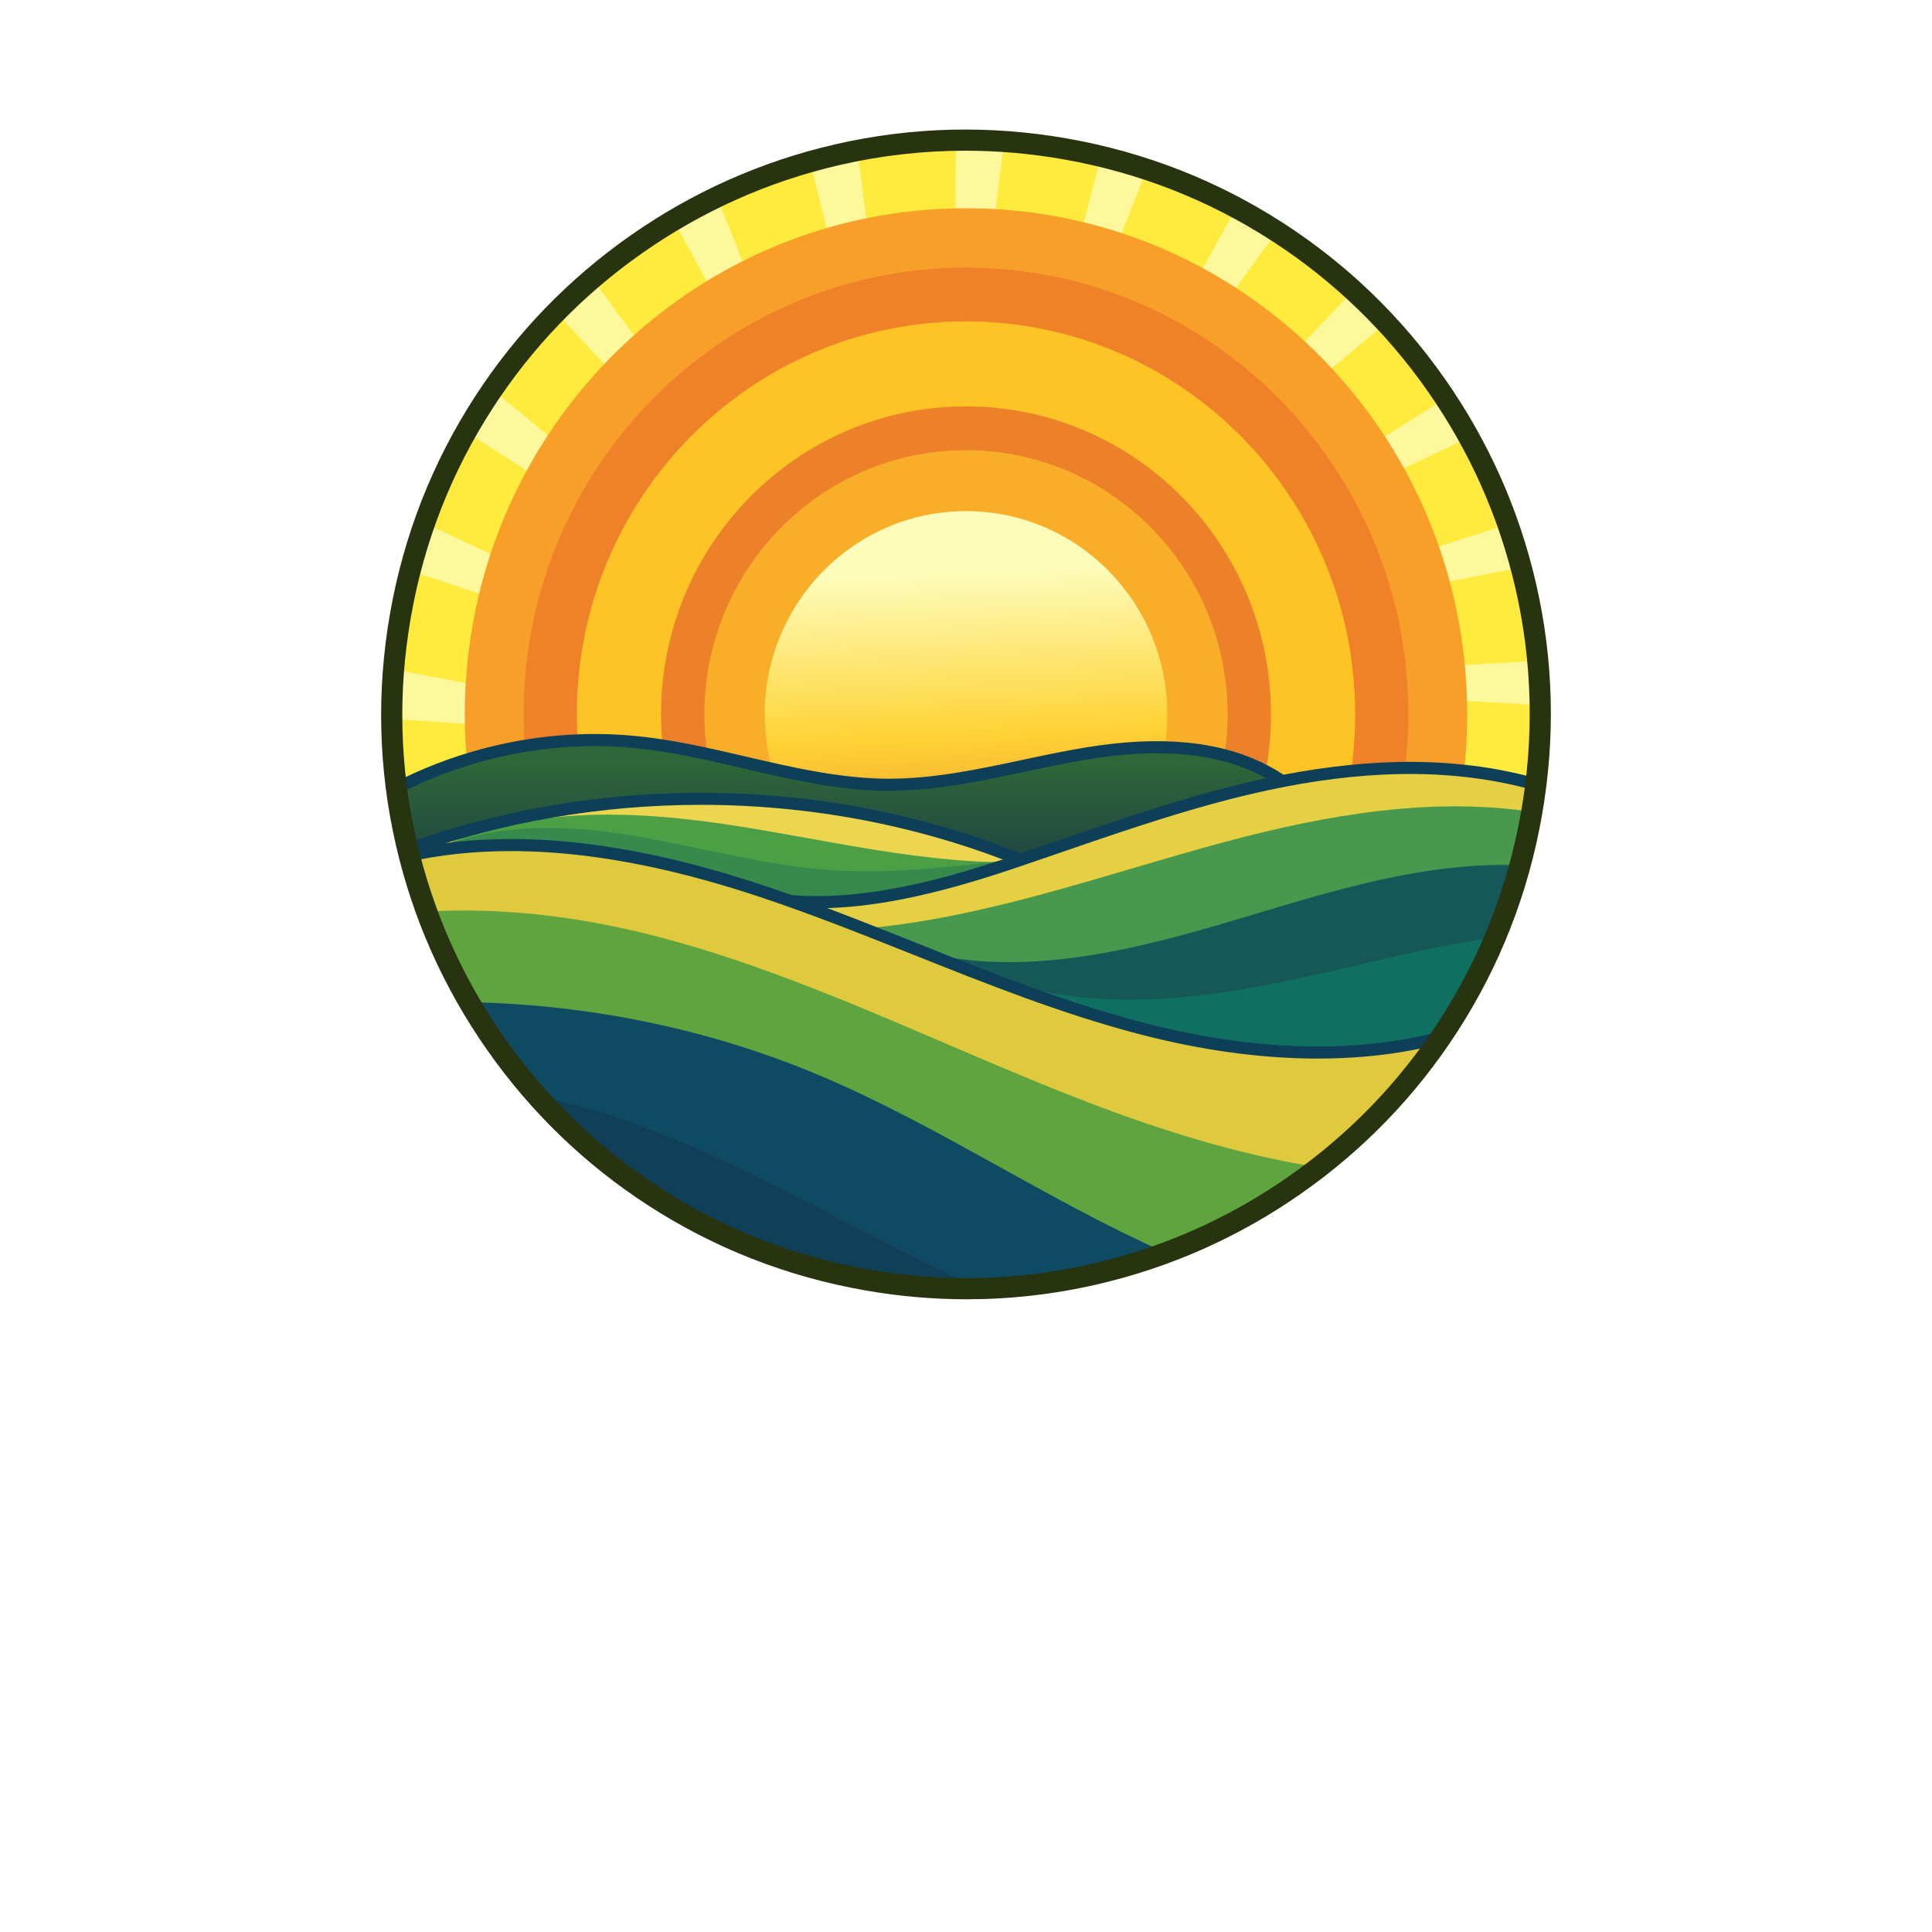
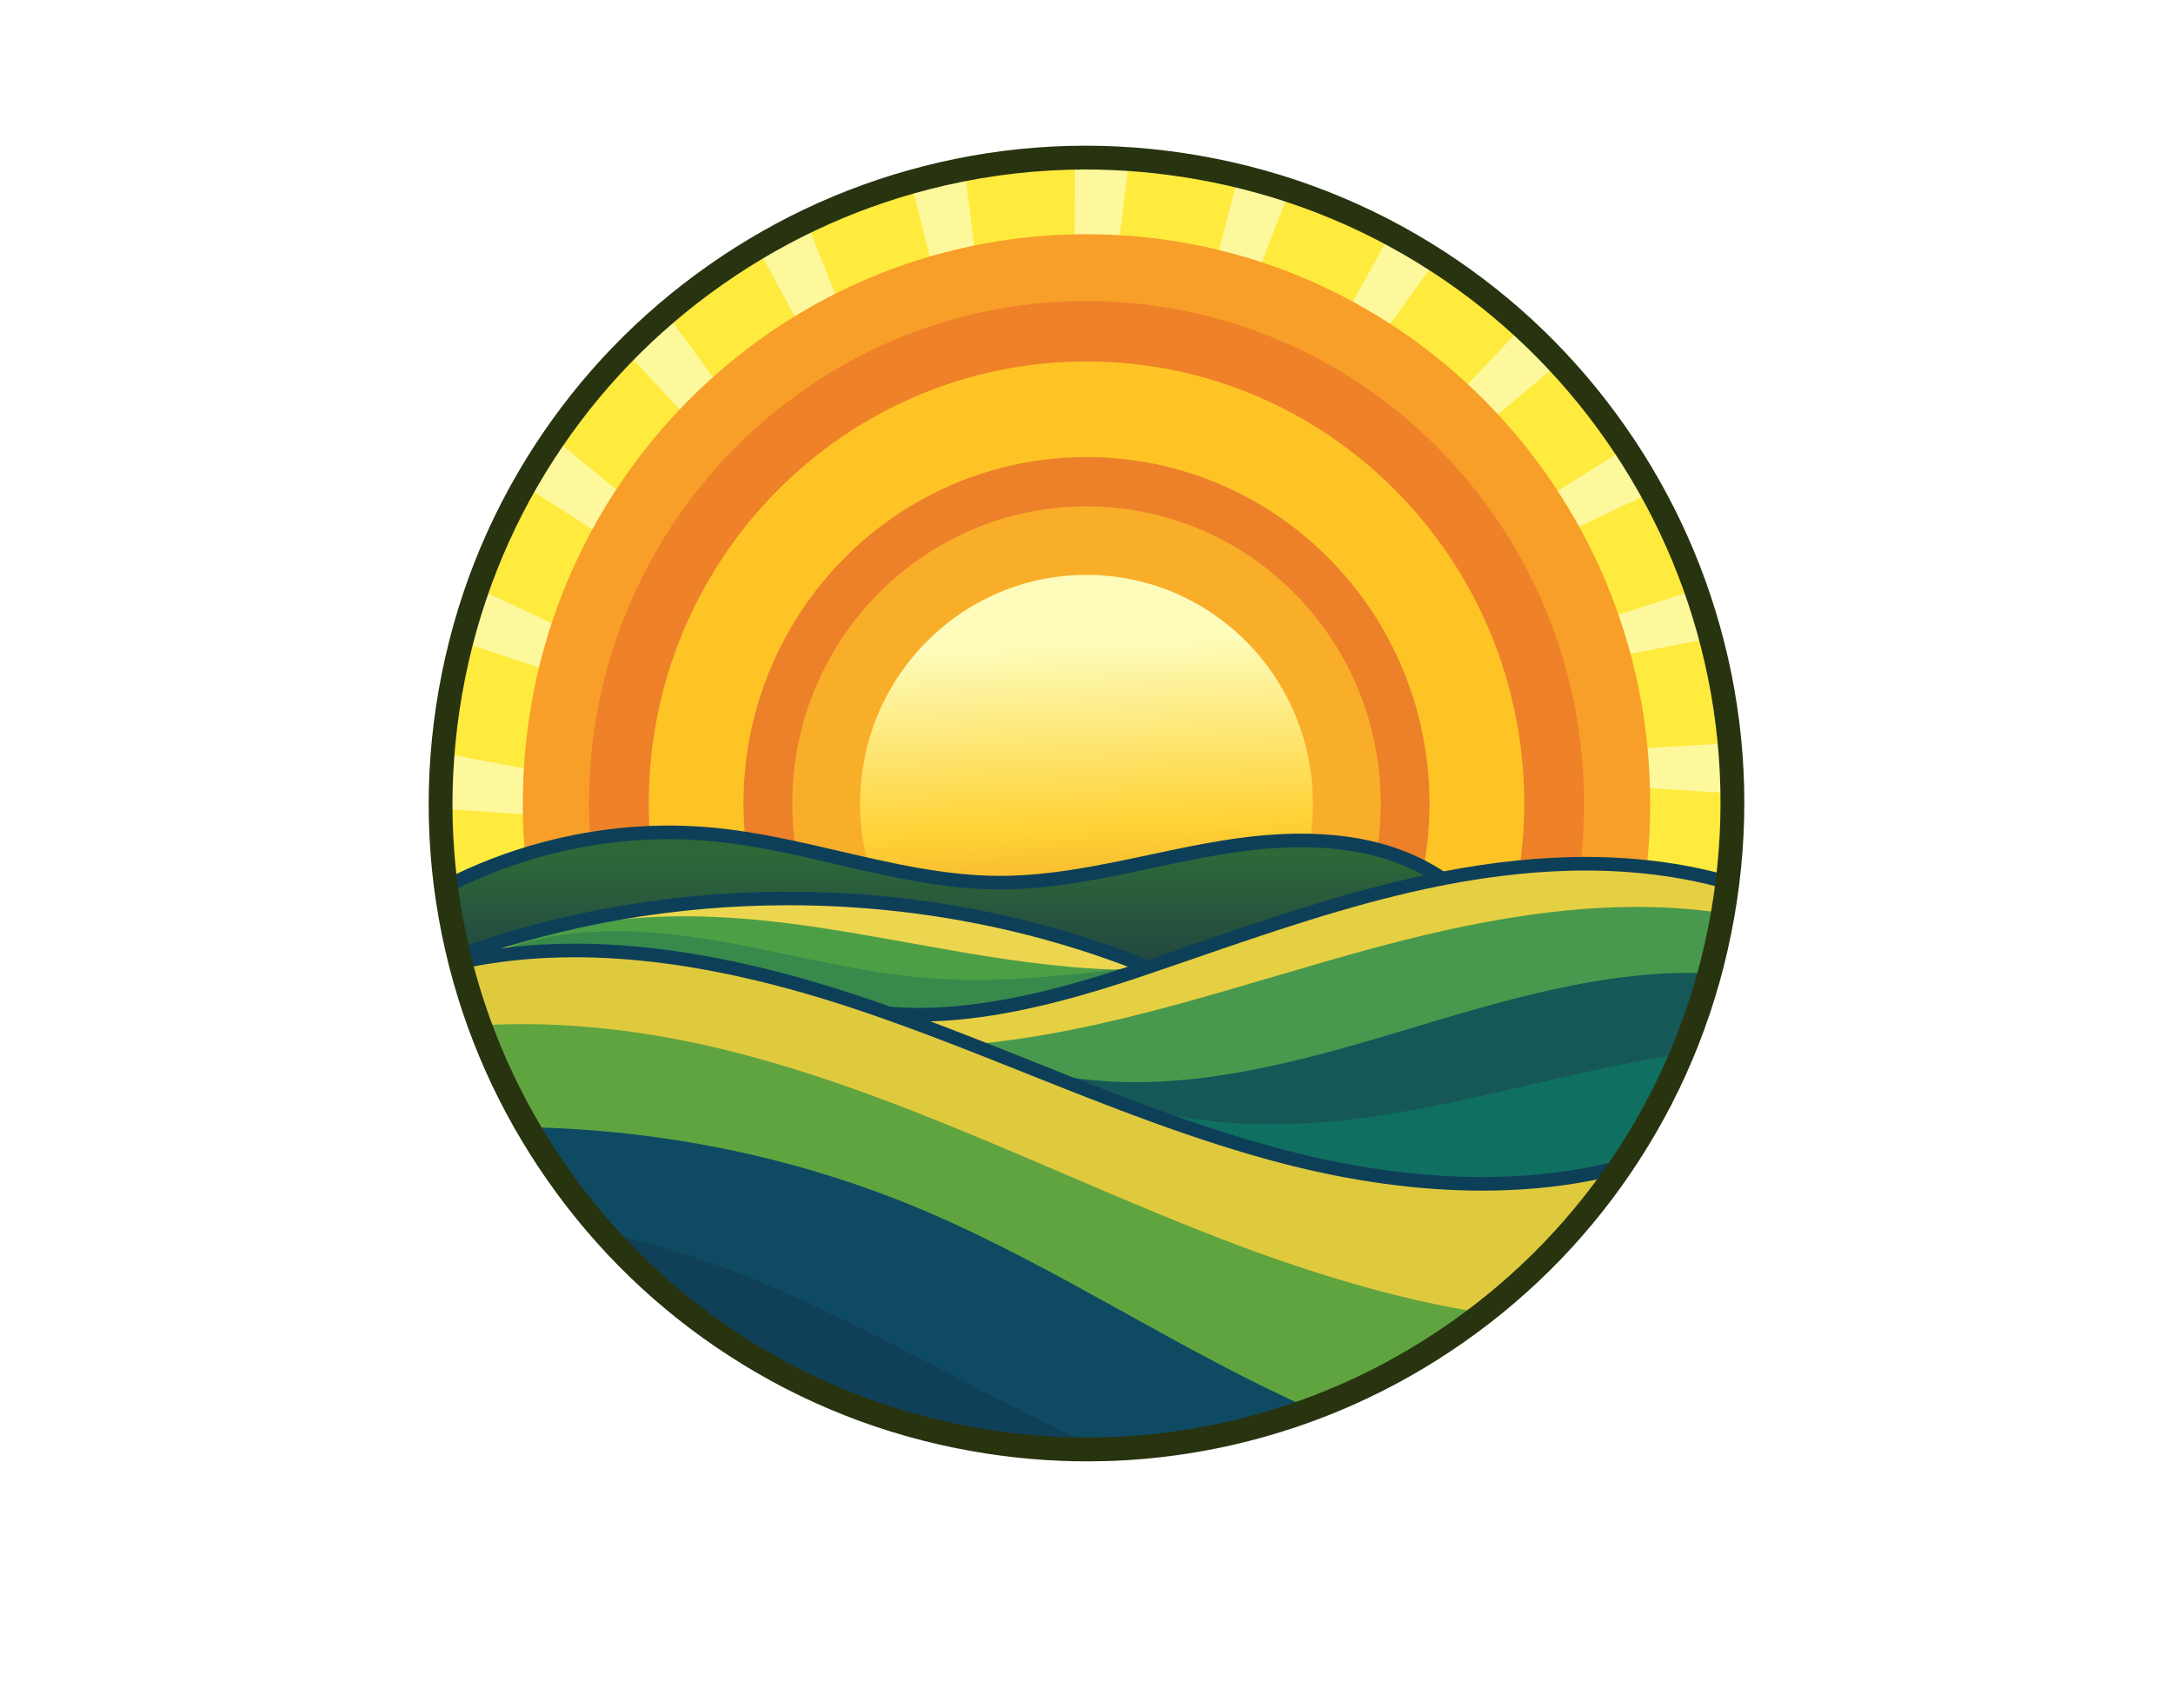
- <svg xmlns="http://www.w3.org/2000/svg" version="1.1" id="Layer_1" x="0px" y="0px" viewBox="300 300 1400 1400" style="enable-background:new 300 300 1400 1400;" xml:space="preserve">
+ <svg xmlns="http://www.w3.org/2000/svg" version="1.1" id="Layer_1" x="0px" y="0px" viewBox="300 300 1400 1100" style="enable-background:new 300 300 1400 1400;" xml:space="preserve">
  <g>
    <g>
      <path style="fill:#FFEA3E;" d="M1410.776,764.267c-2.448-14.297-4.079-28.86-7.734-41.744    c-3.848-13.565-8.022-27.149-12.508-40.518c-4.502-13.419-9.896-26.482-15.203-39.595c-2.768-6.841-5.95-14.09-8.76-21.546    c-58.263-108.338-163.779-189.894-294.323-212.912c-67.577-11.916-134.216-6.792-195.515,12.275    c-4.648,1.68-9.294,3.364-13.948,5.03c-6.822,2.442-13.639,4.891-20.451,7.356c-76.065,31.231-141.892,84.593-188.1,153.509    C644.838,601,636.05,616.24,628.405,632.1c-7.825,16.233-13.492,31.34-19.427,49.128c-5.822,17.452-9.239,35.459-14.492,53.031    c-0.377,1.261-0.909,2.385-1.559,3.381c-0.222,1.38-0.45,2.76-0.644,4.147c-0.037,0.315-0.095,0.797-0.176,1.475    c-0.104,0.903-0.205,1.806-0.301,2.71c-0.228,2.11-0.455,4.22-0.676,6.33c-0.444,4.225-0.833,8.454-1.146,12.691    c-0.584,7.881-1.354,15.748-1.836,23.637c-1.036,16.929-1.574,33.938-0.272,50.88c0.236,3.079-0.962,5.95-2.937,8.204    c4.714,65.848,25.059,128.473,57.909,183.391c5.032,7.508,10.271,14.88,15.73,22.102c0.271,0.358,2.912,3.792,2.457,3.215    c0.444,0.579,0.885,1.162,1.346,1.725c1.526,1.862,3.151,3.657,4.733,5.473c3.173,3.643,6.409,7.229,9.673,10.791    c6.876,7.503,13.687,15.041,20.85,22.277c14.193,14.339,29.14,27.761,44.742,40.55c2.064,1.692,4.141,3.368,6.231,5.028    c1.136,0.902,2.277,1.796,3.418,2.691c1.861,1.418,3.723,2.833,5.599,4.23c2.023,1.507,4.018,3.026,6.016,4.574    c-0.123-0.095-0.224-0.173-0.329-0.255c-0.686-0.523-2.292-1.774,0,0c0.04,0.031,0.079,0.06,0.111,0.084    c8.13,6.158,16.399,12.109,24.849,17.822c15.701,10.615,31.873,20.269,48.613,29.119c28.58,12.147,58.977,21.265,90.868,26.888    c49.328,8.698,98.156,8.317,144.773,0.063c6.83-1.351,13.626-2.904,20.382-4.556c16.03-3.919,31.857-8.178,47.44-13.502    c135.885-48.826,242.516-167.108,269.385-319.492c4.194-23.788,6.27-47.459,6.378-70.823    C1415.645,800.475,1413.808,781.972,1410.776,764.267z" />
      <path style="fill:#FEF89C;" d="M850.736,1207.6c1.413,0.686,2.828,1.365,4.252,2.028c2.19,1.019,4.39,2.019,6.597,3.003    c0.882,0.394,1.766,0.785,2.651,1.173c0.13,0.057,2.305,1.011,2.614,1.153c1.788,0.765,3.582,1.516,5.361,2.301    c0.252,0.111,0.467,0.206,0.652,0.288c0.105,0.043,0.24,0.099,0.421,0.175c2.241,0.938,4.49,1.857,6.746,2.76    c0.593,0.237,1.192,0.462,1.788,0.692L988.466,955.47L850.736,1207.6z" />
      <path style="fill:#FEF89C;" d="M762.71,1153.04c0.16,0.123,0.362,0.28,0.602,0.466c0.04,0.031,0.079,0.06,0.111,0.084    c8.13,6.158,16.399,12.109,24.849,17.822c0.589,0.398,1.184,0.785,1.774,1.18l167.061-227.679L762.71,1153.04z" />
      <path style="fill:#FEF89C;" d="M697.635,1096.688c3.667,3.704,7.386,7.345,11.152,10.932l220.571-180.732l-244.638,156.174    C688.958,1087.665,693.228,1092.236,697.635,1096.688z" />
      <path style="fill:#FEF89C;" d="M625.744,1003.568c4.492,7.848,9.225,15.542,14.165,23.098L906.964,902.53l-285.403,93.58    C622.934,998.609,624.328,1001.095,625.744,1003.568z" />
      <path style="fill:#FEF89C;" d="M590.548,893.102c1.249,6.574,2.615,13.193,4.133,19.889c1.13,4.984,2.358,9.926,3.666,14.84    l292.985-54.463L590.548,893.102z" />
      <path style="fill:#FEF89C;" d="M588.346,785.763c-0.066,0.956-0.14,1.911-0.198,2.868c-0.663,10.834-1.115,21.701-1.019,32.562    l296.313,20.042L588.346,785.763z" />
      <path style="fill:#FEF89C;" d="M609.413,679.934c-0.145,0.432-0.29,0.859-0.435,1.295c-3.644,10.922-6.346,22.062-9.145,33.176    l283.958,93.743L609.413,679.934z" />
      <path style="fill:#FEF89C;" d="M656.676,582.277c-0.552,0.865-1.107,1.727-1.657,2.594c-5.89,9.282-11.542,18.706-16.838,28.329    l254.179,162.989L656.676,582.277z" />
      <path style="fill:#FEF89C;" d="M727.568,499.588c-1.379,1.193-2.511,2.769-3.802,4.033c-1.901,1.86-3.916,3.615-5.844,5.448    c-3.861,3.672-7.635,7.433-11.41,11.192c-1.586,1.579-3.158,3.176-4.722,4.779l206.815,222.323L727.568,499.588z" />
      <path style="fill:#FEF89C;" d="M786.946,457.568L931.51,723.484L818.872,441.209c-0.217,0.081-0.436,0.16-0.653,0.241    c-4.621,1.72-9.168,3.614-13.731,5.469C798.646,450.47,792.803,454.027,786.946,457.568z" />
      <path style="fill:#FEF89C;" d="M920.697,404.352c-4.472,1.639-8.95,3.187-13.31,4.769c-6.875,2.493-13.747,4.991-20.621,7.484    l72.868,289.446L920.697,404.352z" />
      <path style="fill:#FEF89C;" d="M1005.917,396.937c-4.448-0.334-8.877-0.77-13.294-1.342l-1.414,300.565l36.754-297.35    C1020.621,398.081,1013.261,397.488,1005.917,396.937z" />
      <path style="fill:#FEF89C;" d="M1098.692,410.066l-74.44,284.365L1132,420.14C1121.022,416.399,1109.904,413.049,1098.692,410.066    z" />
      <path style="fill:#FEF89C;" d="M1197.033,448.505l-140.347,252.469l170.124-235.481    C1217.101,459.471,1207.163,453.892,1197.033,448.505z" />
      <path style="fill:#FEF89C;" d="M1302.303,524.376c-4.644-3.108-8.974-6.716-12.969-10.31c-2.165-1.947-4.327-3.893-6.492-5.835    l-196.368,207.148l221.315-184.091C1305.98,528.969,1304.147,526.668,1302.303,524.376z" />
      <path style="fill:#FEF89C;" d="M1347.785,588.496l-236.04,148.243l252.852-119.813    C1359.247,607.31,1353.631,597.827,1347.785,588.496z" />
      <path style="fill:#FEF89C;" d="M1390.533,682.005c-0.131-0.392-0.271-0.781-0.404-1.172l-259.22,82.879l268.975-52.058    C1396.937,701.717,1393.821,691.803,1390.533,682.005z" />
      <path style="fill:#FEF89C;" d="M1412.979,778.879l-270.215,15.724l273.062,16.444    C1415.324,800.202,1414.364,789.436,1412.979,778.879z" />
      <path style="fill:#FEF89C;" d="M1412.493,887.236c0.373-2.511,0.684-5.028,0.969-7.547l-266.898-52.216l261.462,84.179    C1409.737,903.555,1411.279,895.422,1412.493,887.236z" />
      <path style="fill:#FEF89C;" d="M1381.298,994.055c2.333-5.414,4.558-10.901,6.789-16.617L1142.07,860.254l232.297,146.547    C1376.739,1002.586,1379.043,998.333,1381.298,994.055z" />
      <path style="fill:#FEF89C;" d="M1337.065,1064.199l-207.501-173.311l186.899,197.96c6.946-7.883,13.695-15.928,20.219-24.128    C1336.811,1064.548,1336.937,1064.372,1337.065,1064.199z" />
      <path style="fill:#FEF89C;" d="M1268.277,1137.702L1109.833,917.45l133.583,241.451    C1251.894,1152.084,1260.186,1145.012,1268.277,1137.702z" />
      <path style="fill:#FEF89C;" d="M1183.586,1192.995l-99.469-254.725l69.188,266.498    C1163.891,1200.869,1173.773,1197.171,1183.586,1192.995z" />
      <path style="fill:#FEF89C;" d="M1063.915,1229.07c7.784-1.303,15.52-2.958,23.21-4.764l-33.094-272.265l0.748,278.494    C1057.83,1230.085,1060.876,1229.579,1063.915,1229.07z" />
      <path style="fill:#FEF89C;" d="M985.196,1234.516l36.269-276.618l-70.078,276.006    C962.661,1234.427,973.928,1234.609,985.196,1234.516z" />
      <g>
        <ellipse style="fill:#F79F29;" cx="1000" cy="817.685" rx="363.176" ry="366.785" />
        <ellipse style="fill:#EF8128;" cx="1000" cy="817.685" rx="320.54" ry="323.725" />
        <ellipse style="fill:#FEC426;" cx="999.995" cy="817.684" rx="282.011" ry="284.814" />
        <ellipse style="fill:#ED8129;" cx="999.995" cy="817.684" rx="221.012" ry="223.209" />
        <ellipse style="fill:#F9AE2A;" cx="999.997" cy="817.685" rx="189.557" ry="191.441" />
        <linearGradient id="SVGID_1_" gradientUnits="userSpaceOnUse" x1="995.647" y1="714.538" x2="1005.751" y2="954.146">
          <stop offset="0" style="stop-color:#FDFCBA" />
          <stop offset="0.5" style="stop-color:#FFD234" />
          <stop offset="1" style="stop-color:#E57D2A" />
        </linearGradient>
        <ellipse style="fill:url(#SVGID_1_);" cx="999.997" cy="817.685" rx="145.854" ry="147.303" />
      </g>
      <linearGradient id="SVGID_00000057839191160050944350000001836829131697698476_" gradientUnits="userSpaceOnUse" x1="1115.308" y1="817.063" x2="1115.308" y2="1021.039">
        <stop offset="0" style="stop-color:#145246" />
        <stop offset="0.008" style="stop-color:#1A5743" />
        <stop offset="0.032" style="stop-color:#25613D" />
        <stop offset="0.067" style="stop-color:#2C6639" />
        <stop offset="0.163" style="stop-color:#2E6838" />
        <stop offset="1" style="stop-color:#0F184F" />
      </linearGradient>
      <path style="fill:url(#SVGID_00000057839191160050944350000001836829131697698476_);" d="M1094.401,844.748    c6.303-0.687,12.629-1.146,18.964-1.395c7.588-1.504,15.203-3.018,22.85-4.518    C1122.069,837.727,1107.686,839.762,1094.401,844.748z" />
      <linearGradient id="SVGID_00000017509779057313397310000014038909354558115223_" gradientUnits="userSpaceOnUse" x1="908.058" y1="817.063" x2="908.058" y2="1021.039">
        <stop offset="0" style="stop-color:#145246" />
        <stop offset="0.008" style="stop-color:#1A5743" />
        <stop offset="0.032" style="stop-color:#25613D" />
        <stop offset="0.067" style="stop-color:#2C6639" />
        <stop offset="0.163" style="stop-color:#2E6838" />
        <stop offset="1" style="stop-color:#0F184F" />
      </linearGradient>
      <path style="fill:url(#SVGID_00000017509779057313397310000014038909354558115223_);" d="M1113.365,843.353    c-67.053,13.292-131.967,25.826-197.211,21.445c-70.222-4.715-138.696-28.952-209.055-27.212    c-41.848,1.035-83.347,11.666-120.773,30.394c2.178,14.828,4.889,29.727,8.355,45.012c0.256,1.129,0.527,2.252,0.792,3.377    c143.174-43.691,301.582-42.88,442.186,6.033c65.185-20.171,126.947-38.519,192.132-58.69    C1193.025,848.736,1153.029,841.788,1113.365,843.353z" />
      <path style="fill:#E5CF42;" d="M1272.162,1063.501c25.379-1.522,50.907-6.092,75.321-13.798    c12.352-17.788,23.644-36.36,33.762-55.526c3.783-8.769,7.266-17.698,10.984-27.534c4.654-12.316,8.962-25.065,11.965-37.888    c3.218-13.741,6.229-27.554,8.298-41.519c0.931-6.277,1.553-12.58,2.03-18.896c-45.636-11.225-94.084-12.077-140.957-6.366    c-66.234,8.071-130.235,28.542-193.823,48.758c-63.587,20.216-127.715,40.387-194.023,47.826    c46.778,22.252,104.226,45.452,162.796,65.344C1120.666,1048.406,1196.103,1068.061,1272.162,1063.501z" />
      <path style="fill:#48994D;" d="M1281.205,1056.583c19.587-1.177,43.028-2.871,66.09-6.608    c12.426-17.872,23.782-36.537,33.952-55.801c3.782-8.768,7.265-17.696,10.982-27.531c4.654-12.316,8.962-25.065,11.965-37.888    c3.108-13.274,6.015-26.616,8.076-40.097c-73.491-11.65-150.621,1.659-223.289,21.068    c-88.084,23.526-174.723,55.896-265.588,63.361c84.943,19.449,161.712,67.797,246.987,80.549    C1212.198,1059.89,1238.999,1059.12,1281.205,1056.583z" />
      <path style="fill:#165758;" d="M1308.98,1057.596c13.055-1.886,26.056-4.656,38.796-8.316    c12.235-17.657,23.428-36.083,33.465-55.094c3.785-8.772,7.269-17.704,10.988-27.544c4.654-12.316,8.962-25.065,11.965-37.888    c0.122-0.519,0.24-1.038,0.361-1.557c-70.292-3.744-140.115,18.674-208.05,39.008c-74.158,22.197-152.98,42.285-228.112,23.648    c51.745,26.546,112.73,45.406,174.972,58.129C1197.817,1059.114,1253.974,1065.545,1308.98,1057.596z" />
      <path style="fill:#0F7061;" d="M1021.102,1008.666c-2.608-0.991-5.205-1.971-7.839-2.988    C1015.861,1006.731,1018.478,1007.714,1021.102,1008.666z" />
      <path style="fill:#0F7061;" d="M1345.17,1053.024c13.33-18.89,25.433-38.701,36.218-59.178c2.17-5.043,4.247-10.149,6.324-15.447    c-57.567,8.108-113.901,24.655-171.132,35.581c-64.815,12.374-133.693,17.108-195.478-5.314    c64.363,24.452,121.063,40.959,179.332,48.603C1248.51,1063.577,1298.045,1063.63,1345.17,1053.024z" />
      <path style="fill:#ECD64F;" d="M605.102,916.204c68.298-32.193,145.531-42.363,220.918-38.143s149.353,22.313,221.535,44.465    c-54.643,14.748-110.128,26.377-166.719,33.674C797.343,921.059,704.783,907.723,605.102,916.204z" />
      <path style="fill:#4D9F46;" d="M603.513,921.631c65.666-36.663,145.72-35.531,220.134-24.64    c74.415,10.891,148.346,30.573,223.494,27.586c-53.591,11.68-107.183,23.36-160.774,35.04    C795.116,929.794,697.138,899.749,603.513,921.631z" />
      <path style="fill:#37894C;" d="M610.686,917.828c43.852-21.355,95.254-20.633,143.433-13.03s95.391,21.604,144.019,25.393    c45.022,3.508,90.213-1.819,135.057-7.137c-46.366,12.052-92.731,24.104-139.26,31.749    c-52.156-15.042-104.973-27.791-158.247-38.199C693.468,908.355,648.572,901.785,610.686,917.828z" />
      <path style="fill:#DFCA3E;" d="M1055.774,1024.848c-104.667-32.903-205.446-85.811-313.192-106.51    c-48.019-9.225-98.343-8.39-145.766,3.561c3.165,12.652,6.898,25.082,11.255,37.426c4.145,11.743,8.049,23.679,12.673,35.268    c1.639,3.007,3.298,6.004,5,8.976c9.873,17.249,20.85,33.785,32.833,49.638c0.271,0.358,2.912,3.792,2.457,3.215    c0.444,0.579,0.885,1.162,1.346,1.725c1.526,1.862,3.151,3.657,4.733,5.473c3.173,3.643,6.409,7.229,9.673,10.791    c6.876,7.503,13.687,15.041,20.85,22.277c14.193,14.339,29.14,27.761,44.742,40.55c2.064,1.692,4.141,3.368,6.231,5.028    c1.136,0.902,2.277,1.796,3.418,2.691c1.861,1.418,3.723,2.833,5.599,4.23c2.023,1.507,4.018,3.026,6.016,4.574    c-0.123-0.095-0.224-0.173-0.329-0.255c-0.686-0.523-2.292-1.774,0,0c0.04,0.031,0.079,0.06,0.111,0.084    c8.13,6.158,16.399,12.109,24.849,17.822c16.895,11.422,34.326,21.744,52.434,31.134c4.717,2.446,9.465,4.84,14.283,7.082    c2.19,1.019,4.39,2.019,6.597,3.003c0.882,0.394,1.766,0.785,2.651,1.173c0.13,0.057,2.305,1.011,2.614,1.153    c1.788,0.765,3.582,1.516,5.361,2.301c0.252,0.111,0.467,0.206,0.652,0.288c0.105,0.043,0.24,0.099,0.421,0.175    c2.241,0.938,4.49,1.857,6.746,2.76c4.501,1.801,9.092,3.385,13.683,4.94c5.015,1.699,10.095,3.242,15.159,4.828    c4.517,0.57,9.04,1.092,13.57,1.546c38.583,3.865,76.975,3.332,115.579,0.413c2.599-0.197,5.197-0.412,7.792-0.651    c1.153-0.106,2.305-0.223,3.458-0.329c0.664-0.061,1.124-0.103,1.438-0.132c4.415-0.557,8.819-1.293,13.206-2.028    c9.738-1.63,19.404-3.8,28.994-6.144c18.698-4.571,37.122-9.594,55.201-16.245c18.631-6.854,34.854-12.766,51.95-21.243    c8.613-4.271,16.966-9.021,25.382-13.659c0.582-0.32,1.147-0.659,1.725-0.984c4.85-3.388,9.65-6.846,14.388-10.387    c35.157-28.025,67.132-60.503,95.127-95.687c3.438-4.602,6.794-9.269,10.085-13.985    C1251.689,1072.714,1149.746,1054.389,1055.774,1024.848z" />
      <path style="fill:#60A440;" d="M1086.891,1098.21c-105.319-40.559-206.482-93.3-315.915-120.897    c-52.563-13.255-108.246-19.998-162.449-16.683c3.975,11.322,7.764,22.803,12.217,33.963c1.639,3.007,3.298,6.004,5,8.976    c9.873,17.249,20.85,33.785,32.833,49.638c0.271,0.358,2.912,3.792,2.457,3.215c0.444,0.579,0.885,1.162,1.346,1.725    c1.526,1.862,3.151,3.657,4.733,5.473c3.173,3.643,6.409,7.229,9.673,10.791c6.876,7.503,13.687,15.041,20.85,22.277    c14.193,14.339,29.14,27.761,44.742,40.55c2.064,1.692,4.141,3.368,6.231,5.028c1.136,0.902,2.277,1.796,3.418,2.691    c1.861,1.418,3.723,2.833,5.599,4.23c2.023,1.507,4.018,3.026,6.016,4.574c-0.123-0.095-0.224-0.173-0.329-0.255    c-0.686-0.523-2.292-1.774,0,0c0.04,0.031,0.079,0.06,0.111,0.084c8.13,6.158,16.399,12.109,24.849,17.822    c16.895,11.422,34.326,21.744,52.434,31.134c4.717,2.446,9.465,4.84,14.283,7.082c2.19,1.019,4.39,2.019,6.597,3.003    c0.882,0.394,1.766,0.785,2.651,1.173c0.13,0.057,2.305,1.011,2.614,1.153c1.788,0.765,3.582,1.516,5.361,2.301    c0.252,0.111,0.467,0.206,0.652,0.288c0.105,0.043,0.24,0.099,0.421,0.175c2.241,0.938,4.49,1.857,6.746,2.76    c4.501,1.801,9.092,3.385,13.683,4.94c5.015,1.699,10.095,3.242,15.159,4.828c4.517,0.57,9.04,1.092,13.57,1.546    c38.583,3.865,76.975,3.332,115.579,0.413c2.599-0.197,5.197-0.412,7.792-0.651c1.153-0.106,2.305-0.223,3.458-0.329    c0.664-0.061,1.124-0.103,1.438-0.132c4.415-0.557,8.819-1.293,13.206-2.028c9.738-1.63,19.404-3.8,28.994-6.144    c18.698-4.571,37.122-9.594,55.201-16.245c18.631-6.854,34.854-12.766,51.95-21.243c8.613-4.271,16.966-9.021,25.382-13.659    c0.582-0.32,1.147-0.659,1.725-0.984c4.85-3.388,9.65-6.846,14.388-10.387c5.713-4.554,11.333-9.238,16.875-14.02    C1199.968,1137.467,1142.108,1119.475,1086.891,1098.21z" />
      <path style="fill:#0E4B63;" d="M897.312,1080.737c-81.297-34.788-169.324-52.87-257.702-54.529    c6.006,9.21,12.326,18.213,18.966,26.998c0.271,0.358,2.912,3.792,2.457,3.215c0.444,0.579,0.885,1.162,1.346,1.725    c1.526,1.862,3.151,3.657,4.733,5.473c3.173,3.643,6.409,7.229,9.673,10.791c6.876,7.503,13.687,15.041,20.85,22.277    c14.193,14.339,29.14,27.761,44.742,40.55c2.064,1.692,4.141,3.368,6.231,5.028c1.136,0.902,2.277,1.796,3.418,2.691    c1.861,1.418,3.723,2.833,5.599,4.23c2.023,1.507,4.018,3.026,6.016,4.574c-0.123-0.095-0.224-0.173-0.329-0.255    c-0.686-0.523-2.292-1.774,0,0c0.04,0.031,0.079,0.06,0.111,0.084c8.13,6.158,16.399,12.109,24.849,17.822    c16.895,11.422,34.326,21.744,52.434,31.134c4.717,2.446,9.465,4.84,14.283,7.082c2.19,1.019,4.39,2.019,6.597,3.003    c0.882,0.394,1.766,0.785,2.651,1.173c0.13,0.057,2.305,1.011,2.614,1.153c1.788,0.765,3.582,1.516,5.361,2.301    c0.252,0.111,0.467,0.206,0.652,0.288c0.105,0.043,0.24,0.099,0.421,0.175c2.241,0.938,4.49,1.857,6.746,2.76    c4.501,1.801,9.092,3.385,13.683,4.94c5.015,1.699,10.095,3.242,15.159,4.828c4.517,0.57,9.04,1.092,13.57,1.546    c38.583,3.865,76.975,3.332,115.579,0.413c2.599-0.197,5.197-0.412,7.792-0.651c1.153-0.106,2.305-0.223,3.458-0.329    c0.664-0.061,1.124-0.103,1.438-0.132c4.415-0.557,8.819-1.293,13.206-2.028c9.738-1.63,19.404-3.8,28.994-6.144    c17.582-4.298,34.918-9.014,51.958-15.09C1060.988,1170.717,982.228,1117.075,897.312,1080.737z" />
      <path style="fill:#104057;" d="M737.626,1106.832c-13.45-4.218-27.07-7.877-40.813-10.991c0.276,0.281,0.545,0.568,0.822,0.847    c14.193,14.339,29.14,27.761,44.742,40.55c2.064,1.692,4.141,3.368,6.231,5.028c1.136,0.902,2.277,1.796,3.418,2.691    c1.861,1.418,3.723,2.833,5.599,4.23c2.023,1.507,4.018,3.026,6.016,4.574c-0.123-0.095-0.224-0.173-0.329-0.255    c-0.686-0.523-2.292-1.774,0,0c0.04,0.031,0.079,0.06,0.111,0.084c8.13,6.158,16.399,12.109,24.849,17.822    c16.895,11.422,34.326,21.744,52.434,31.134c4.717,2.446,9.465,4.84,14.283,7.082c2.19,1.019,4.39,2.019,6.597,3.003    c0.882,0.394,1.766,0.785,2.651,1.173c0.13,0.057,2.305,1.011,2.614,1.153c1.788,0.765,3.582,1.516,5.361,2.301    c0.252,0.111,0.467,0.206,0.652,0.288c0.105,0.043,0.24,0.099,0.421,0.175c2.241,0.938,4.49,1.857,6.746,2.76    c4.501,1.801,9.092,3.385,13.683,4.94c5.015,1.699,10.095,3.242,15.159,4.828c4.517,0.57,9.04,1.092,13.57,1.546    c29.417,2.947,58.722,3.331,88.095,2.057C918.708,1193.195,833.472,1136.888,737.626,1106.832z" />
      <path style="fill:#0E3F59;" d="M1271.233,1057.99c-44.9,1.828-93.321-3.963-143.914-17.207    c-55.49-14.527-109.838-36.195-162.397-57.15c-36.164-14.418-73.56-29.328-111.135-41.847    c-100.183-33.379-185.119-41.989-258.474-26.1c0.667,2.852,1.355,5.694,2.08,8.522c71.736-15.479,155.078-6.942,253.624,25.892    c37.335,12.44,74.611,27.301,110.66,41.674c52.806,21.053,107.409,42.823,163.423,57.487    c45.246,11.845,88.823,17.823,129.813,17.822c5.605,0,11.169-0.112,16.675-0.336c24.917-1.013,48.588-4.341,70.88-9.941    c2.657-3.697,5.273-7.426,7.837-11.193C1325.729,1052.699,1299.306,1056.849,1271.233,1057.99z" />
      <path style="fill:#0E3F59;" d="M594.31,911.314c0.125,0.56,0.244,1.116,0.371,1.677c0.524,2.312,1.073,4.612,1.635,6.908    c67.633-24.379,139.633-36.679,211.674-36.679c77.815,0,155.679,14.34,228.043,43.25l3.251-8.137    C898.273,861.997,736.775,860.246,594.31,911.314z" />
      <path style="fill:#0E3F59;" d="M892.386,958.144c-6.888,0-13.581-0.289-20.11-0.865l0.769-8.728    c54.607,4.813,115.17-12.703,161.83-28.501c10.333-3.499,20.834-7.115,30.989-10.612c48.987-16.871,99.642-34.315,151.22-45.4    c33.444-7.188,65.51-11.173,95.306-11.845c33.824-0.767,65.865,2.71,95.222,10.324l-2.2,8.482    c-28.575-7.411-59.812-10.792-92.824-10.046c-29.245,0.66-60.758,4.58-93.662,11.651    c-51.064,10.975-101.466,28.333-150.208,45.118c-10.166,3.501-20.677,7.121-31.032,10.627    c-31.684,10.728-57.536,17.963-81.358,22.769C933.035,955.818,911.932,958.144,892.386,958.144z" />
      <path style="fill:#0E3F59;" d="M1229.604,861.107c-19.218-12.635-42.547-20.369-69.344-22.986    c-22.123-2.161-46.357-0.98-74.088,3.609c-15.259,2.525-30.645,5.799-45.524,8.965c-31.427,6.687-63.916,13.6-96.268,13.6    c-0.165,0-0.333,0-0.497,0c-34.745-0.076-69.502-8.166-103.114-15.989c-25.737-5.99-52.351-12.185-79.112-14.877    c-37.574-3.78-75.51-0.628-112.755,9.37c-21.963,5.895-42.931,13.99-62.729,24.157c0.442,3.045,0.913,6.095,1.402,9.148    c20.007-10.524,41.273-18.849,63.599-24.842c36.216-9.721,73.092-12.787,109.606-9.114c26.201,2.636,52.535,8.765,78.003,14.693    c34.09,7.935,69.34,16.139,105.081,16.217c0.174,0,0.345,0,0.519,0c33.27,0,66.221-7.01,98.09-13.791    c14.783-3.146,30.069-6.398,45.131-8.89c26.966-4.462,50.455-5.619,71.806-3.533c25.46,2.487,47.523,9.793,65.579,21.716    l0.209,0.139l1.662,0.843l3.963-7.815L1229.604,861.107z" />
      <path style="fill:#28330F;" d="M1000.567,1241.504c-24.679,0-49.436-2.177-74.146-6.533    c-56.33-9.932-109.033-30.603-156.646-61.436c-45.985-29.78-85.305-67.735-116.868-112.812    c-31.564-45.077-53.782-95.008-66.037-148.404c-12.69-55.287-14.087-111.882-4.155-168.211l7.551,1.332l-7.551-1.332    c9.932-56.33,30.603-109.033,61.436-156.646c29.779-45.985,67.735-85.305,112.812-116.868    c45.077-31.563,95.008-53.782,148.405-66.037c55.287-12.689,111.882-14.087,168.211-4.155    c56.329,9.933,109.033,30.603,156.646,61.436c45.985,29.779,85.305,67.735,116.868,112.812    c31.563,45.077,53.782,95.008,66.037,148.404c12.689,55.287,14.087,111.881,4.155,168.211    c-9.932,56.33-30.603,109.033-61.436,156.646c-29.779,45.985-67.735,85.305-112.812,116.868    c-45.077,31.563-95.007,53.782-148.404,66.037C1063.598,1237.938,1032.148,1241.503,1000.567,1241.504z M999.437,409.203    c-30.437,0-60.733,3.434-90.639,10.298c-51.463,11.812-99.588,33.227-143.039,63.652    c-43.451,30.425-80.036,68.323-108.736,112.643c-29.712,45.881-49.631,96.676-59.206,150.973    c-9.574,54.298-8.229,108.842,3.999,162.118c11.811,51.463,33.227,99.588,63.652,143.039    c30.425,43.451,68.323,80.036,112.643,108.736c45.881,29.712,96.676,49.631,150.973,59.206c23.818,4.2,47.693,6.299,71.479,6.299    c30.437,0.001,60.733-3.434,90.639-10.298c51.463-11.812,99.588-33.227,143.039-63.652    c43.451-30.425,80.036-68.324,108.736-112.643c29.712-45.881,49.631-96.675,59.206-150.973    c9.574-54.298,8.229-108.842-3.999-162.118c-11.812-51.463-33.227-99.588-63.652-143.039    c-30.425-43.451-68.324-80.036-112.643-108.736c-45.881-29.712-96.675-49.631-150.973-59.205    C1047.097,411.302,1023.222,409.203,999.437,409.203z" />
    </g>
  </g>
</svg>
